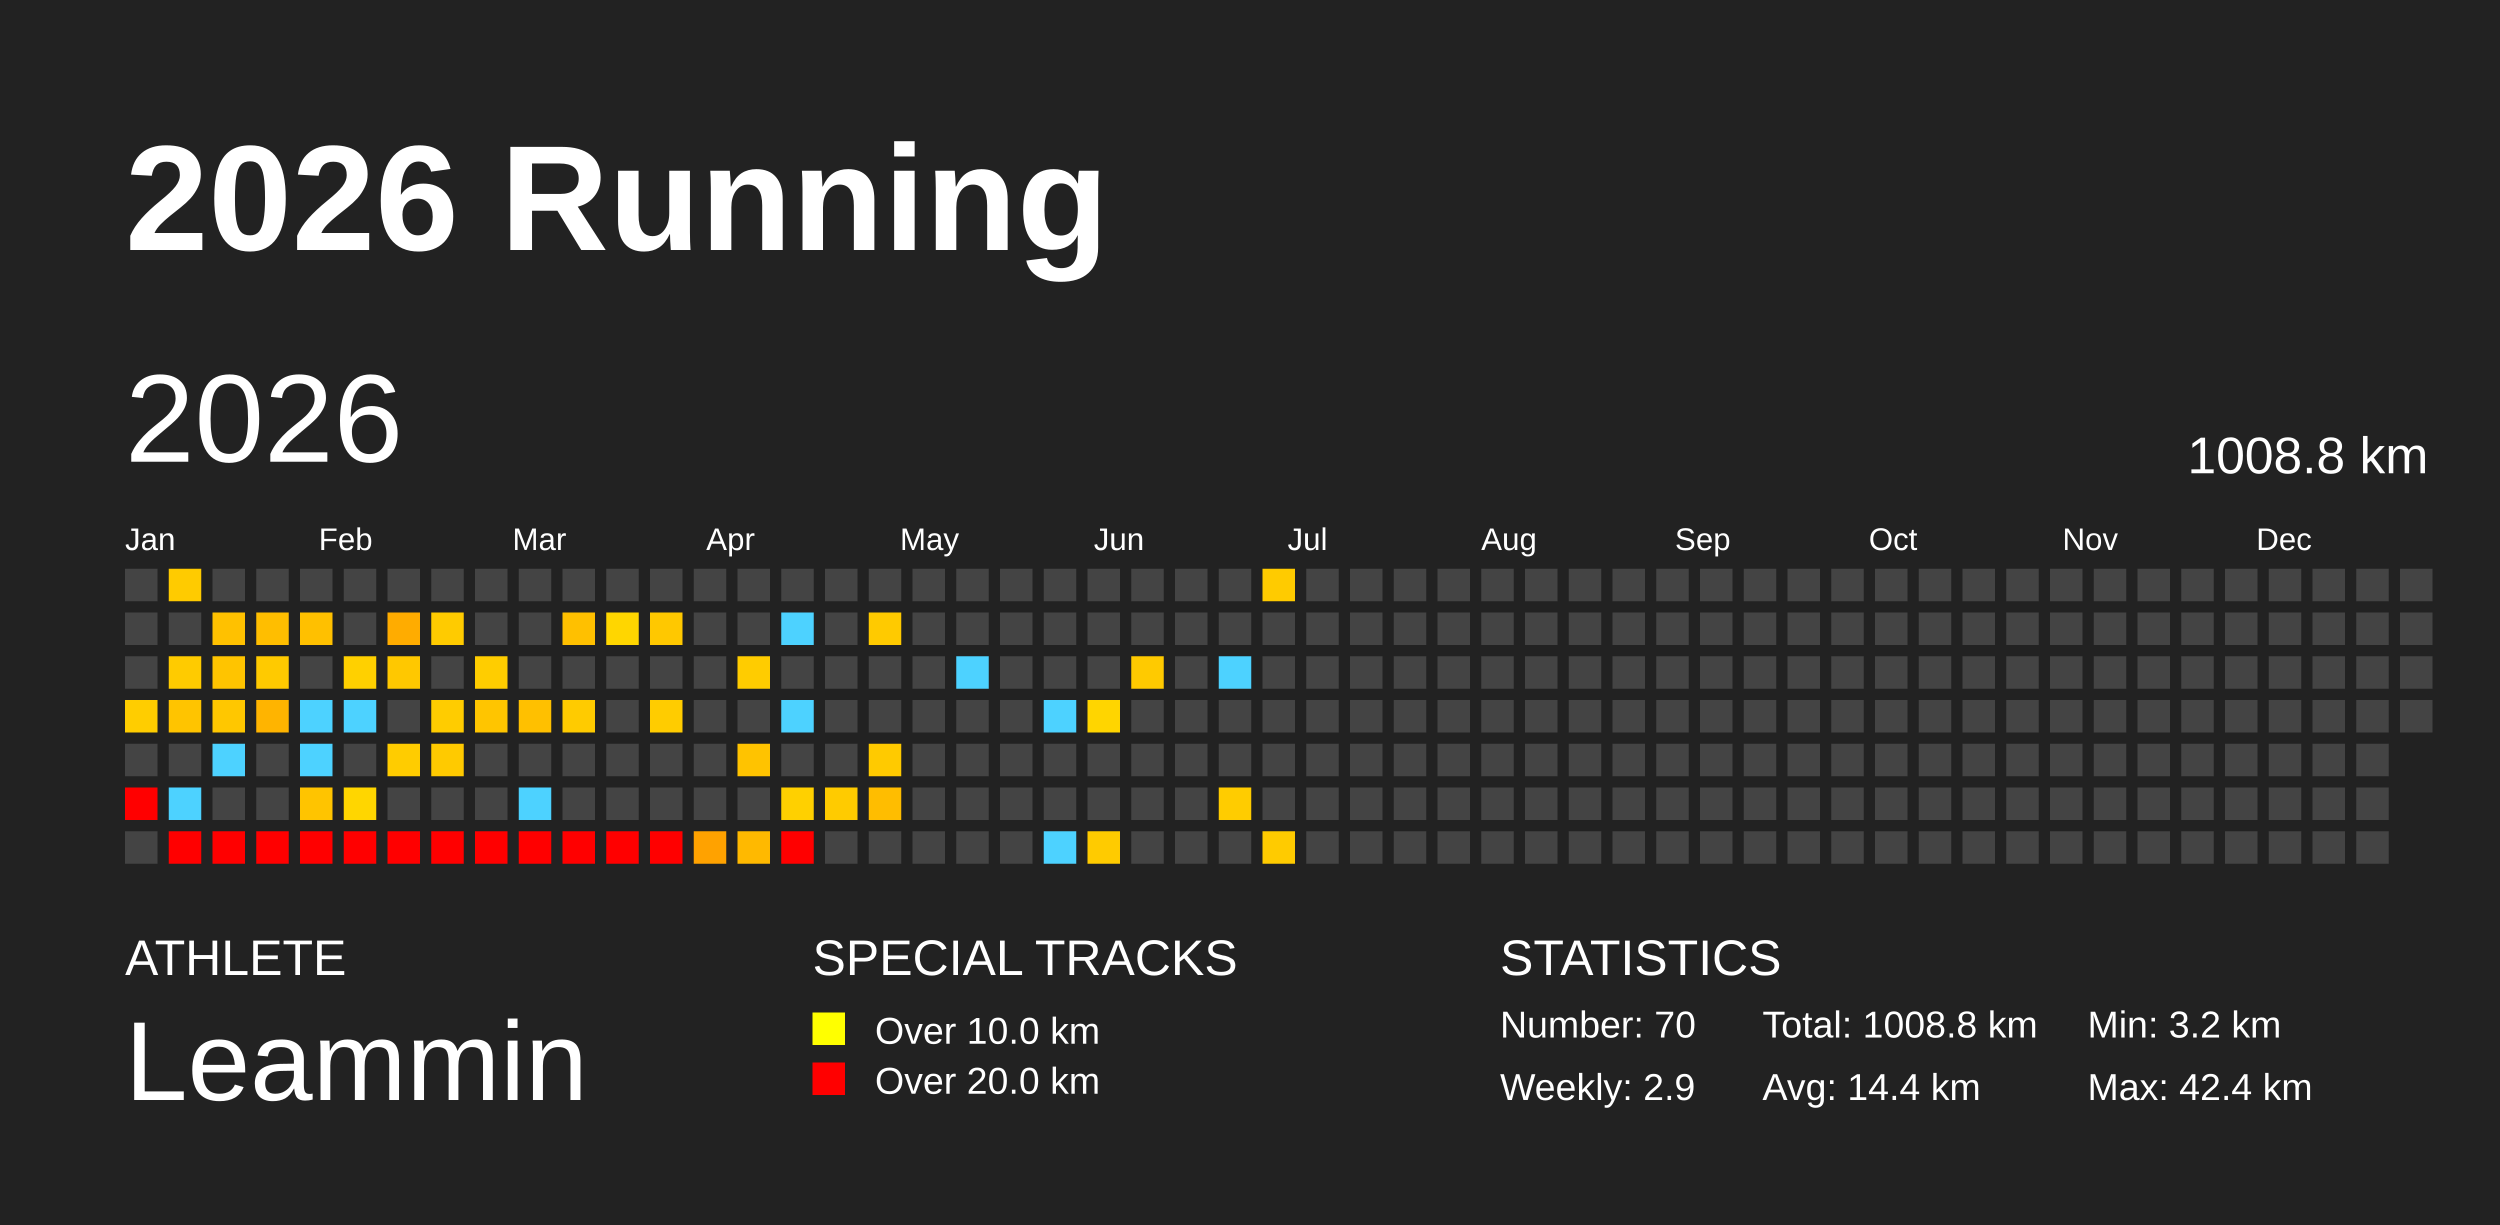
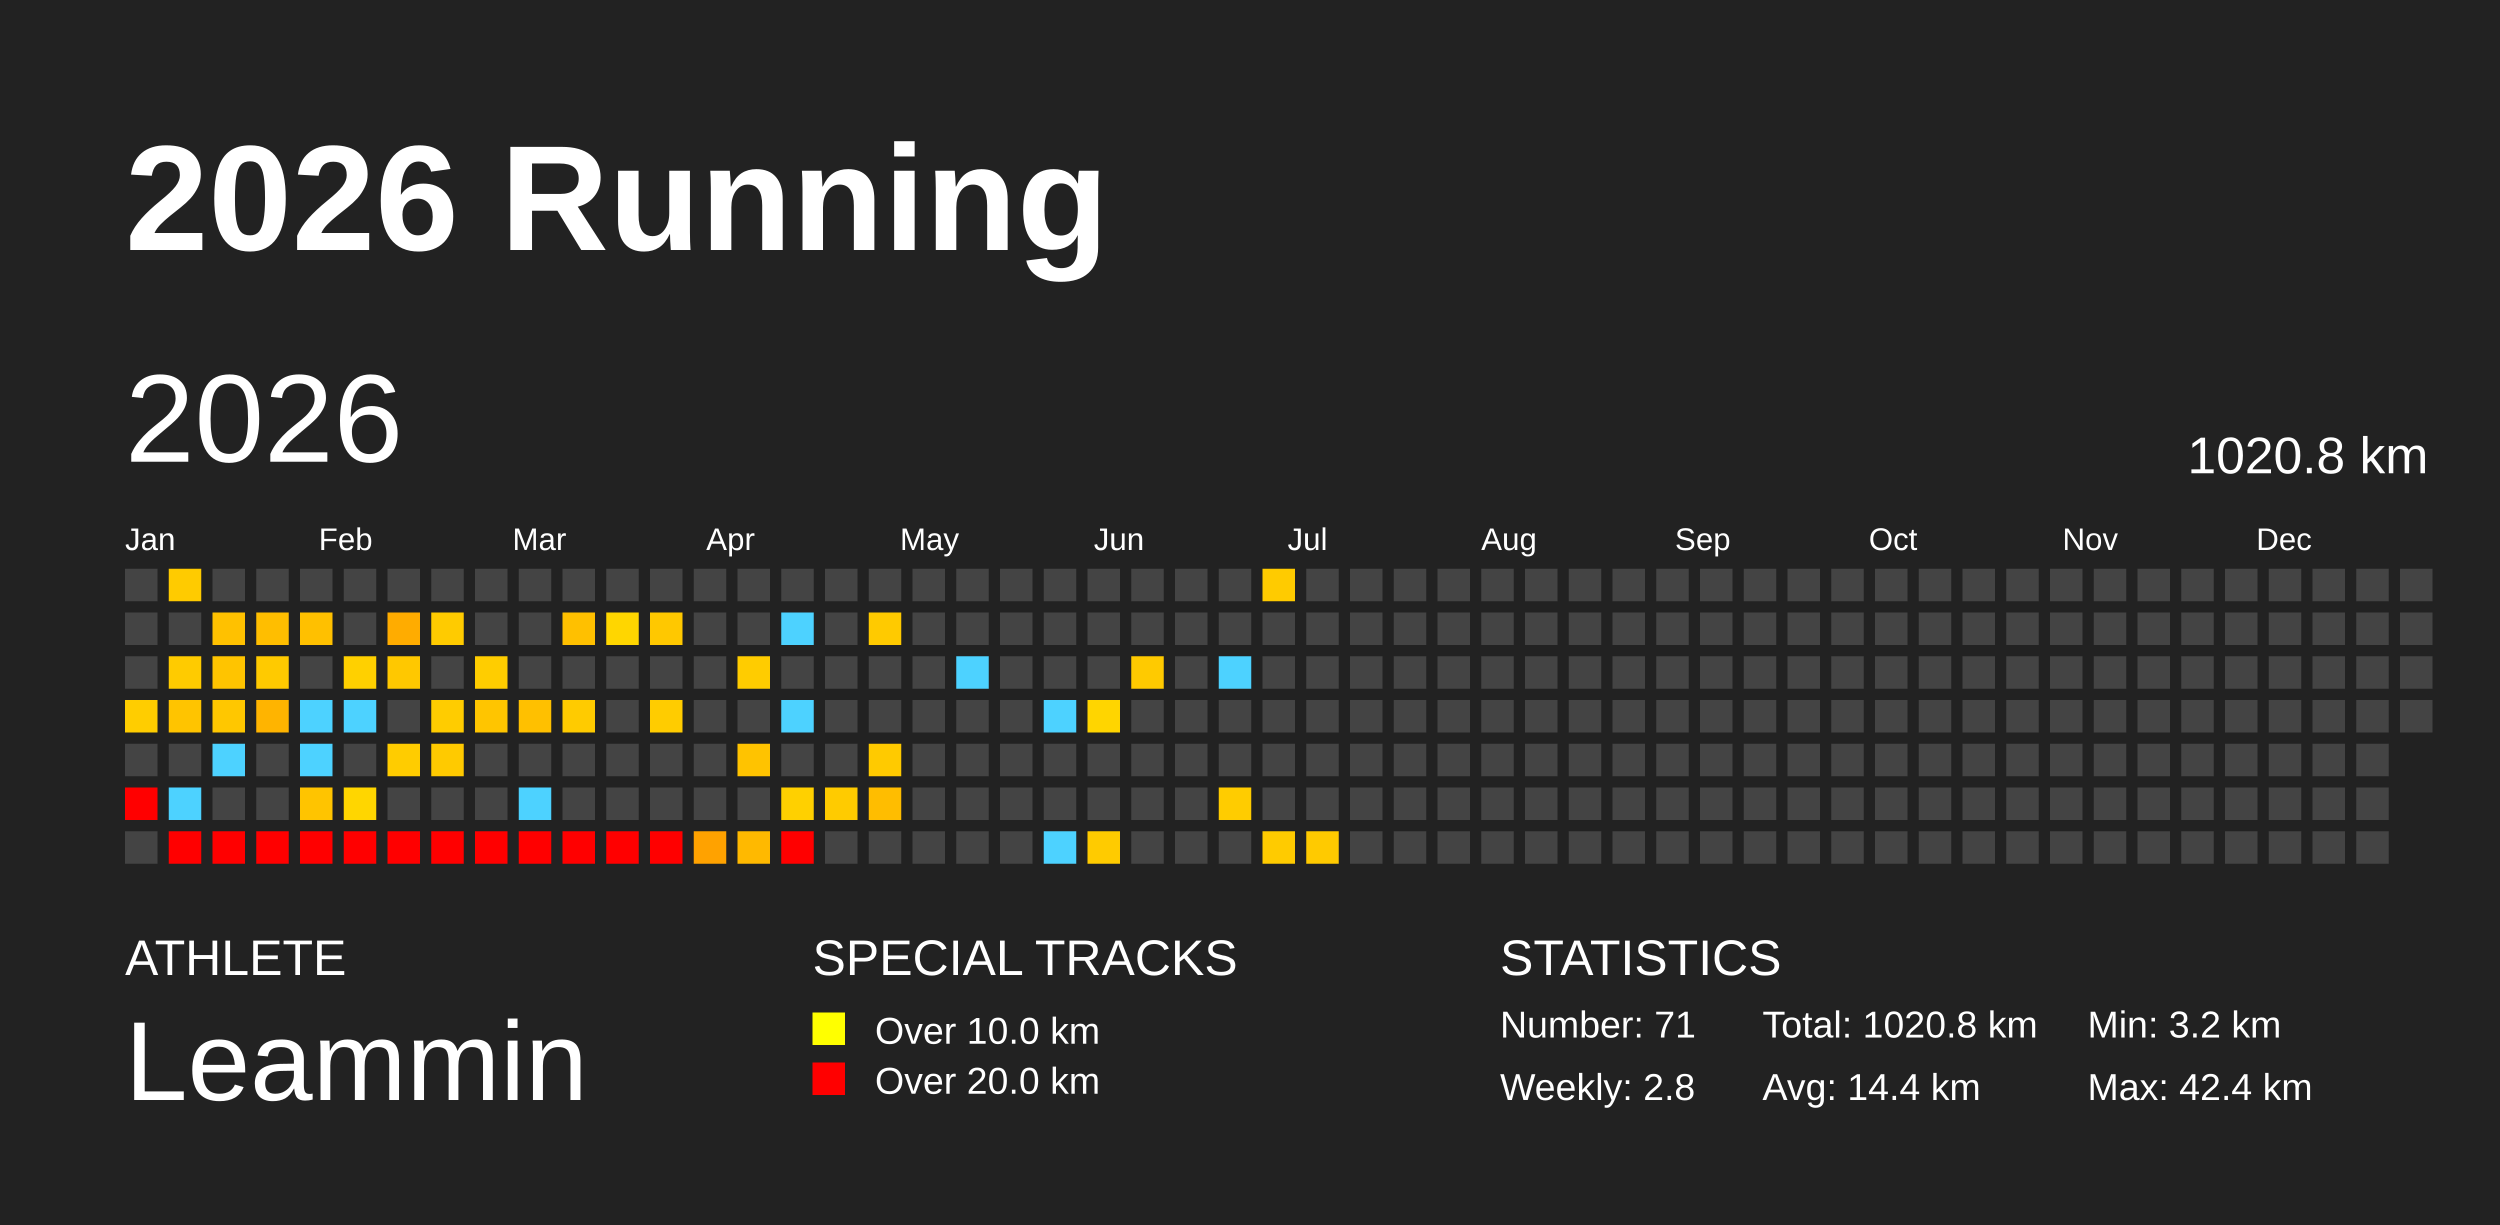
<svg xmlns="http://www.w3.org/2000/svg" baseProfile="full" height="98mm" version="1.1" viewBox="0,0,200,98" width="200mm">
  <defs />
  <rect fill="#222222" height="98" width="200" x="0" y="0" />
  <text fill="#FFFFFF" style="font-size:12px; font-family:Arial; font-weight:bold;" x="10" y="20">2026 Running</text>
  <text fill="#FFFFFF" style="font-size:4px; font-family:Arial" x="10" y="78">ATHLETE</text>
  <text fill="#FFFFFF" style="font-size:9px; font-family:Arial" x="10" y="88">Leammin</text>
  <text fill="#FFFFFF" style="font-size:4px; font-family:Arial" x="65" y="78">SPECIAL TRACKS</text>
  <rect fill="yellow" height="2.6" width="2.6" x="65" y="81" />
  <text fill="#FFFFFF" style="font-size:3px; font-family:Arial" x="70" y="83.5">Over 10.0 km</text>
  <rect fill="red" height="2.6" width="2.6" x="65" y="85" />
  <text fill="#FFFFFF" style="font-size:3px; font-family:Arial" x="70" y="87.5">Over 20.0 km</text>
  <text fill="#FFFFFF" style="font-size:4px; font-family:Arial" x="120" y="78">STATISTICS</text>
-   <text fill="#FFFFFF" style="font-size:3px; font-family:Arial" x="120" y="83">Number: 70</text>
-   <text fill="#FFFFFF" style="font-size:3px; font-family:Arial" x="120" y="88">Weekly: 2.9</text>
-   <text fill="#FFFFFF" style="font-size:3px; font-family:Arial" x="141" y="83">Total: 1008.8 km</text>
+   <text fill="#FFFFFF" style="font-size:3px; font-family:Arial" x="120" y="83">Number: 71</text>
+   <text fill="#FFFFFF" style="font-size:3px; font-family:Arial" x="120" y="88">Weekly: 2.8</text>
+   <text fill="#FFFFFF" style="font-size:3px; font-family:Arial" x="141" y="83">Total: 1020.8 km</text>
  <text fill="#FFFFFF" style="font-size:3px; font-family:Arial" x="141" y="88">Avg: 14.4 km</text>
  <text fill="#FFFFFF" style="font-size:3px; font-family:Arial" x="167" y="83">Min: 3.2 km</text>
  <text fill="#FFFFFF" style="font-size:3px; font-family:Arial" x="167" y="88">Max: 42.4 km</text>
  <text dominant-baseline="hanging" fill="#FFFFFF" style="font-size:10.0px; font-family:Arial;" x="10" y="30">2026</text>
-   <text dominant-baseline="hanging" fill="#FFFFFF" style="font-size:4.125px; font-family:Arial;" x="175" y="35">1008.8 km</text>
+   <text dominant-baseline="hanging" fill="#FFFFFF" style="font-size:4.125px; font-family:Arial;" x="175" y="35">1020.8 km</text>
  <text fill="#FFFFFF" style="font-size:2.5px; font-family:Arial" x="10.0" y="44">Jan</text>
  <text fill="#FFFFFF" style="font-size:2.5px; font-family:Arial" x="25.5" y="44">Feb</text>
  <text fill="#FFFFFF" style="font-size:2.5px; font-family:Arial" x="41.0" y="44">Mar</text>
  <text fill="#FFFFFF" style="font-size:2.5px; font-family:Arial" x="56.5" y="44">Apr</text>
  <text fill="#FFFFFF" style="font-size:2.5px; font-family:Arial" x="72.0" y="44">May</text>
  <text fill="#FFFFFF" style="font-size:2.5px; font-family:Arial" x="87.5" y="44">Jun</text>
  <text fill="#FFFFFF" style="font-size:2.5px; font-family:Arial" x="103.0" y="44">Jul</text>
  <text fill="#FFFFFF" style="font-size:2.5px; font-family:Arial" x="118.5" y="44">Aug</text>
  <text fill="#FFFFFF" style="font-size:2.5px; font-family:Arial" x="134.0" y="44">Sep</text>
  <text fill="#FFFFFF" style="font-size:2.5px; font-family:Arial" x="149.5" y="44">Oct</text>
  <text fill="#FFFFFF" style="font-size:2.5px; font-family:Arial" x="165.0" y="44">Nov</text>
  <text fill="#FFFFFF" style="font-size:2.5px; font-family:Arial" x="180.5" y="44">Dec</text>
  <rect fill="#444444" height="2.6" width="2.6" x="10.0" y="45.5" />
  <rect fill="#444444" height="2.6" width="2.6" x="10.0" y="49.0" />
  <rect fill="#444444" height="2.6" width="2.6" x="10.0" y="52.5" />
  <rect fill="#ffcd00" height="2.6" width="2.6" x="10.0" y="56.0" />
  <rect fill="#444444" height="2.6" width="2.6" x="10.0" y="59.5" />
  <rect fill="red" height="2.6" width="2.6" x="10.0" y="63.0" />
  <rect fill="#444444" height="2.6" width="2.6" x="10.0" y="66.5" />
  <rect fill="#ffcb00" height="2.6" width="2.6" x="13.5" y="45.5" />
  <rect fill="#444444" height="2.6" width="2.6" x="13.5" y="49.0" />
  <rect fill="#ffcb00" height="2.6" width="2.6" x="13.5" y="52.5" />
  <rect fill="#ffc400" height="2.6" width="2.6" x="13.5" y="56.0" />
  <rect fill="#444444" height="2.6" width="2.6" x="13.5" y="59.5" />
  <rect fill="#4dd2ff" height="2.6" width="2.6" x="13.5" y="63.0" />
  <rect fill="red" height="2.6" width="2.6" x="13.5" y="66.5" />
  <rect fill="#444444" height="2.6" width="2.6" x="17.0" y="45.5" />
  <rect fill="#ffc100" height="2.6" width="2.6" x="17.0" y="49.0" />
  <rect fill="#ffc400" height="2.6" width="2.6" x="17.0" y="52.5" />
  <rect fill="#ffc700" height="2.6" width="2.6" x="17.0" y="56.0" />
  <rect fill="#4dd2ff" height="2.6" width="2.6" x="17.0" y="59.5" />
  <rect fill="#444444" height="2.6" width="2.6" x="17.0" y="63.0" />
  <rect fill="red" height="2.6" width="2.6" x="17.0" y="66.5" />
  <rect fill="#444444" height="2.6" width="2.6" x="20.5" y="45.5" />
  <rect fill="#ffbe00" height="2.6" width="2.6" x="20.5" y="49.0" />
  <rect fill="#ffca00" height="2.6" width="2.6" x="20.5" y="52.5" />
  <rect fill="#ffb400" height="2.6" width="2.6" x="20.5" y="56.0" />
  <rect fill="#444444" height="2.6" width="2.6" x="20.5" y="59.5" />
  <rect fill="#444444" height="2.6" width="2.6" x="20.5" y="63.0" />
  <rect fill="red" height="2.6" width="2.6" x="20.5" y="66.5" />
  <rect fill="#444444" height="2.6" width="2.6" x="24.0" y="45.5" />
  <rect fill="#ffc000" height="2.6" width="2.6" x="24.0" y="49.0" />
  <rect fill="#444444" height="2.6" width="2.6" x="24.0" y="52.5" />
  <rect fill="#4dd2ff" height="2.6" width="2.6" x="24.0" y="56.0" />
  <rect fill="#4dd2ff" height="2.6" width="2.6" x="24.0" y="59.5" />
  <rect fill="#ffc400" height="2.6" width="2.6" x="24.0" y="63.0" />
  <rect fill="red" height="2.6" width="2.6" x="24.0" y="66.5" />
  <rect fill="#444444" height="2.6" width="2.6" x="27.5" y="45.5" />
  <rect fill="#444444" height="2.6" width="2.6" x="27.5" y="49.0" />
  <rect fill="#ffd000" height="2.6" width="2.6" x="27.5" y="52.5" />
  <rect fill="#4dd2ff" height="2.6" width="2.6" x="27.5" y="56.0" />
  <rect fill="#444444" height="2.6" width="2.6" x="27.5" y="59.5" />
  <rect fill="#ffd600" height="2.6" width="2.6" x="27.5" y="63.0" />
  <rect fill="red" height="2.6" width="2.6" x="27.5" y="66.5" />
  <rect fill="#444444" height="2.6" width="2.6" x="31.0" y="45.5" />
  <rect fill="#ffac00" height="2.6" width="2.6" x="31.0" y="49.0" />
  <rect fill="#ffc800" height="2.6" width="2.6" x="31.0" y="52.5" />
  <rect fill="#444444" height="2.6" width="2.6" x="31.0" y="56.0" />
  <rect fill="#ffcc00" height="2.6" width="2.6" x="31.0" y="59.5" />
  <rect fill="#444444" height="2.6" width="2.6" x="31.0" y="63.0" />
  <rect fill="red" height="2.6" width="2.6" x="31.0" y="66.5" />
  <rect fill="#444444" height="2.6" width="2.6" x="34.5" y="45.5" />
  <rect fill="#ffcb00" height="2.6" width="2.6" x="34.5" y="49.0" />
  <rect fill="#444444" height="2.6" width="2.6" x="34.5" y="52.5" />
  <rect fill="#ffcc00" height="2.6" width="2.6" x="34.5" y="56.0" />
  <rect fill="#ffca00" height="2.6" width="2.6" x="34.5" y="59.5" />
  <rect fill="#444444" height="2.6" width="2.6" x="34.5" y="63.0" />
  <rect fill="red" height="2.6" width="2.6" x="34.5" y="66.5" />
  <rect fill="#444444" height="2.6" width="2.6" x="38.0" y="45.5" />
  <rect fill="#444444" height="2.6" width="2.6" x="38.0" y="49.0" />
  <rect fill="#ffcd00" height="2.6" width="2.6" x="38.0" y="52.5" />
  <rect fill="#ffc500" height="2.6" width="2.6" x="38.0" y="56.0" />
  <rect fill="#444444" height="2.6" width="2.6" x="38.0" y="59.5" />
  <rect fill="#444444" height="2.6" width="2.6" x="38.0" y="63.0" />
  <rect fill="red" height="2.6" width="2.6" x="38.0" y="66.5" />
  <rect fill="#444444" height="2.6" width="2.6" x="41.5" y="45.5" />
  <rect fill="#444444" height="2.6" width="2.6" x="41.5" y="49.0" />
  <rect fill="#444444" height="2.6" width="2.6" x="41.5" y="52.5" />
  <rect fill="#ffc000" height="2.6" width="2.6" x="41.5" y="56.0" />
  <rect fill="#444444" height="2.6" width="2.6" x="41.5" y="59.5" />
  <rect fill="#4dd2ff" height="2.6" width="2.6" x="41.5" y="63.0" />
  <rect fill="red" height="2.6" width="2.6" x="41.5" y="66.5" />
  <rect fill="#444444" height="2.6" width="2.6" x="45.0" y="45.5" />
  <rect fill="#ffc000" height="2.6" width="2.6" x="45.0" y="49.0" />
  <rect fill="#444444" height="2.6" width="2.6" x="45.0" y="52.5" />
  <rect fill="#ffcb00" height="2.6" width="2.6" x="45.0" y="56.0" />
  <rect fill="#444444" height="2.6" width="2.6" x="45.0" y="59.5" />
  <rect fill="#444444" height="2.6" width="2.6" x="45.0" y="63.0" />
  <rect fill="red" height="2.6" width="2.6" x="45.0" y="66.5" />
  <rect fill="#444444" height="2.6" width="2.6" x="48.5" y="45.5" />
  <rect fill="#ffd600" height="2.6" width="2.6" x="48.5" y="49.0" />
  <rect fill="#444444" height="2.6" width="2.6" x="48.5" y="52.5" />
  <rect fill="#444444" height="2.6" width="2.6" x="48.5" y="56.0" />
  <rect fill="#444444" height="2.6" width="2.6" x="48.5" y="59.5" />
  <rect fill="#444444" height="2.6" width="2.6" x="48.5" y="63.0" />
  <rect fill="red" height="2.6" width="2.6" x="48.5" y="66.5" />
  <rect fill="#444444" height="2.6" width="2.6" x="52.0" y="45.5" />
  <rect fill="#ffc800" height="2.6" width="2.6" x="52.0" y="49.0" />
  <rect fill="#444444" height="2.6" width="2.6" x="52.0" y="52.5" />
  <rect fill="#ffcc00" height="2.6" width="2.6" x="52.0" y="56.0" />
  <rect fill="#444444" height="2.6" width="2.6" x="52.0" y="59.5" />
  <rect fill="#444444" height="2.6" width="2.6" x="52.0" y="63.0" />
  <rect fill="red" height="2.6" width="2.6" x="52.0" y="66.5" />
  <rect fill="#444444" height="2.6" width="2.6" x="55.5" y="45.5" />
  <rect fill="#444444" height="2.6" width="2.6" x="55.5" y="49.0" />
  <rect fill="#444444" height="2.6" width="2.6" x="55.5" y="52.5" />
  <rect fill="#444444" height="2.6" width="2.6" x="55.5" y="56.0" />
  <rect fill="#444444" height="2.6" width="2.6" x="55.5" y="59.5" />
  <rect fill="#444444" height="2.6" width="2.6" x="55.5" y="63.0" />
  <rect fill="#ffa200" height="2.6" width="2.6" x="55.5" y="66.5" />
  <rect fill="#444444" height="2.6" width="2.6" x="59.0" y="45.5" />
  <rect fill="#444444" height="2.6" width="2.6" x="59.0" y="49.0" />
  <rect fill="#ffcc00" height="2.6" width="2.6" x="59.0" y="52.5" />
  <rect fill="#444444" height="2.6" width="2.6" x="59.0" y="56.0" />
  <rect fill="#ffc300" height="2.6" width="2.6" x="59.0" y="59.5" />
  <rect fill="#444444" height="2.6" width="2.6" x="59.0" y="63.0" />
  <rect fill="#ffb900" height="2.6" width="2.6" x="59.0" y="66.5" />
  <rect fill="#444444" height="2.6" width="2.6" x="62.5" y="45.5" />
  <rect fill="#4dd2ff" height="2.6" width="2.6" x="62.5" y="49.0" />
  <rect fill="#444444" height="2.6" width="2.6" x="62.5" y="52.5" />
  <rect fill="#4dd2ff" height="2.6" width="2.6" x="62.5" y="56.0" />
  <rect fill="#444444" height="2.6" width="2.6" x="62.5" y="59.5" />
  <rect fill="#ffd000" height="2.6" width="2.6" x="62.5" y="63.0" />
  <rect fill="red" height="2.6" width="2.6" x="62.5" y="66.5" />
  <rect fill="#444444" height="2.6" width="2.6" x="66.0" y="45.5" />
  <rect fill="#444444" height="2.6" width="2.6" x="66.0" y="49.0" />
  <rect fill="#444444" height="2.6" width="2.6" x="66.0" y="52.5" />
  <rect fill="#444444" height="2.6" width="2.6" x="66.0" y="56.0" />
  <rect fill="#444444" height="2.6" width="2.6" x="66.0" y="59.5" />
  <rect fill="#ffcb00" height="2.6" width="2.6" x="66.0" y="63.0" />
  <rect fill="#444444" height="2.6" width="2.6" x="66.0" y="66.5" />
  <rect fill="#444444" height="2.6" width="2.6" x="69.5" y="45.5" />
  <rect fill="#ffca00" height="2.6" width="2.6" x="69.5" y="49.0" />
  <rect fill="#444444" height="2.6" width="2.6" x="69.5" y="52.5" />
  <rect fill="#444444" height="2.6" width="2.6" x="69.5" y="56.0" />
  <rect fill="#ffca00" height="2.6" width="2.6" x="69.5" y="59.5" />
  <rect fill="#ffbd00" height="2.6" width="2.6" x="69.5" y="63.0" />
  <rect fill="#444444" height="2.6" width="2.6" x="69.5" y="66.5" />
  <rect fill="#444444" height="2.6" width="2.6" x="73.0" y="45.5" />
  <rect fill="#444444" height="2.6" width="2.6" x="73.0" y="49.0" />
  <rect fill="#444444" height="2.6" width="2.6" x="73.0" y="52.5" />
  <rect fill="#444444" height="2.6" width="2.6" x="73.0" y="56.0" />
  <rect fill="#444444" height="2.6" width="2.6" x="73.0" y="59.5" />
  <rect fill="#444444" height="2.6" width="2.6" x="73.0" y="63.0" />
  <rect fill="#444444" height="2.6" width="2.6" x="73.0" y="66.5" />
  <rect fill="#444444" height="2.6" width="2.6" x="76.5" y="45.5" />
  <rect fill="#444444" height="2.6" width="2.6" x="76.5" y="49.0" />
  <rect fill="#4dd2ff" height="2.6" width="2.6" x="76.5" y="52.5" />
  <rect fill="#444444" height="2.6" width="2.6" x="76.5" y="56.0" />
  <rect fill="#444444" height="2.6" width="2.6" x="76.5" y="59.5" />
  <rect fill="#444444" height="2.6" width="2.6" x="76.5" y="63.0" />
  <rect fill="#444444" height="2.6" width="2.6" x="76.5" y="66.5" />
  <rect fill="#444444" height="2.6" width="2.6" x="80.0" y="45.5" />
  <rect fill="#444444" height="2.6" width="2.6" x="80.0" y="49.0" />
  <rect fill="#444444" height="2.6" width="2.6" x="80.0" y="52.5" />
  <rect fill="#444444" height="2.6" width="2.6" x="80.0" y="56.0" />
  <rect fill="#444444" height="2.6" width="2.6" x="80.0" y="59.5" />
  <rect fill="#444444" height="2.6" width="2.6" x="80.0" y="63.0" />
  <rect fill="#444444" height="2.6" width="2.6" x="80.0" y="66.5" />
  <rect fill="#444444" height="2.6" width="2.6" x="83.5" y="45.5" />
  <rect fill="#444444" height="2.6" width="2.6" x="83.5" y="49.0" />
  <rect fill="#444444" height="2.6" width="2.6" x="83.5" y="52.5" />
  <rect fill="#4dd2ff" height="2.6" width="2.6" x="83.5" y="56.0" />
  <rect fill="#444444" height="2.6" width="2.6" x="83.5" y="59.5" />
  <rect fill="#444444" height="2.6" width="2.6" x="83.5" y="63.0" />
  <rect fill="#4dd2ff" height="2.6" width="2.6" x="83.5" y="66.5" />
  <rect fill="#444444" height="2.6" width="2.6" x="87.0" y="45.5" />
  <rect fill="#444444" height="2.6" width="2.6" x="87.0" y="49.0" />
  <rect fill="#444444" height="2.6" width="2.6" x="87.0" y="52.5" />
  <rect fill="#ffd500" height="2.6" width="2.6" x="87.0" y="56.0" />
  <rect fill="#444444" height="2.6" width="2.6" x="87.0" y="59.5" />
  <rect fill="#444444" height="2.6" width="2.6" x="87.0" y="63.0" />
  <rect fill="#ffcb00" height="2.6" width="2.6" x="87.0" y="66.5" />
  <rect fill="#444444" height="2.6" width="2.6" x="90.5" y="45.5" />
  <rect fill="#444444" height="2.6" width="2.6" x="90.5" y="49.0" />
  <rect fill="#ffca00" height="2.6" width="2.6" x="90.5" y="52.5" />
  <rect fill="#444444" height="2.6" width="2.6" x="90.5" y="56.0" />
  <rect fill="#444444" height="2.6" width="2.6" x="90.5" y="59.5" />
  <rect fill="#444444" height="2.6" width="2.6" x="90.5" y="63.0" />
  <rect fill="#444444" height="2.6" width="2.6" x="90.5" y="66.5" />
  <rect fill="#444444" height="2.6" width="2.6" x="94.0" y="45.5" />
  <rect fill="#444444" height="2.6" width="2.6" x="94.0" y="49.0" />
  <rect fill="#444444" height="2.6" width="2.6" x="94.0" y="52.5" />
  <rect fill="#444444" height="2.6" width="2.6" x="94.0" y="56.0" />
  <rect fill="#444444" height="2.6" width="2.6" x="94.0" y="59.5" />
  <rect fill="#444444" height="2.6" width="2.6" x="94.0" y="63.0" />
  <rect fill="#444444" height="2.6" width="2.6" x="94.0" y="66.5" />
  <rect fill="#444444" height="2.6" width="2.6" x="97.5" y="45.5" />
  <rect fill="#444444" height="2.6" width="2.6" x="97.5" y="49.0" />
  <rect fill="#4dd2ff" height="2.6" width="2.6" x="97.5" y="52.5" />
  <rect fill="#444444" height="2.6" width="2.6" x="97.5" y="56.0" />
  <rect fill="#444444" height="2.6" width="2.6" x="97.5" y="59.5" />
  <rect fill="#ffcc00" height="2.6" width="2.6" x="97.5" y="63.0" />
  <rect fill="#444444" height="2.6" width="2.6" x="97.5" y="66.5" />
  <rect fill="#ffcb00" height="2.6" width="2.6" x="101.0" y="45.5" />
  <rect fill="#444444" height="2.6" width="2.6" x="101.0" y="49.0" />
  <rect fill="#444444" height="2.6" width="2.6" x="101.0" y="52.5" />
  <rect fill="#444444" height="2.6" width="2.6" x="101.0" y="56.0" />
  <rect fill="#444444" height="2.6" width="2.6" x="101.0" y="59.5" />
  <rect fill="#444444" height="2.6" width="2.6" x="101.0" y="63.0" />
  <rect fill="#ffcb00" height="2.6" width="2.6" x="101.0" y="66.5" />
  <rect fill="#444444" height="2.6" width="2.6" x="104.5" y="45.5" />
  <rect fill="#444444" height="2.6" width="2.6" x="104.5" y="49.0" />
  <rect fill="#444444" height="2.6" width="2.6" x="104.5" y="52.5" />
  <rect fill="#444444" height="2.6" width="2.6" x="104.5" y="56.0" />
  <rect fill="#444444" height="2.6" width="2.6" x="104.5" y="59.5" />
  <rect fill="#444444" height="2.6" width="2.6" x="104.5" y="63.0" />
-   <rect fill="#444444" height="2.6" width="2.6" x="104.5" y="66.5" />
+   <rect fill="#ffca00" height="2.6" width="2.6" x="104.5" y="66.5" />
  <rect fill="#444444" height="2.6" width="2.6" x="108.0" y="45.5" />
  <rect fill="#444444" height="2.6" width="2.6" x="108.0" y="49.0" />
  <rect fill="#444444" height="2.6" width="2.6" x="108.0" y="52.5" />
  <rect fill="#444444" height="2.6" width="2.6" x="108.0" y="56.0" />
  <rect fill="#444444" height="2.6" width="2.6" x="108.0" y="59.5" />
  <rect fill="#444444" height="2.6" width="2.6" x="108.0" y="63.0" />
  <rect fill="#444444" height="2.6" width="2.6" x="108.0" y="66.5" />
  <rect fill="#444444" height="2.6" width="2.6" x="111.5" y="45.5" />
  <rect fill="#444444" height="2.6" width="2.6" x="111.5" y="49.0" />
  <rect fill="#444444" height="2.6" width="2.6" x="111.5" y="52.5" />
  <rect fill="#444444" height="2.6" width="2.6" x="111.5" y="56.0" />
  <rect fill="#444444" height="2.6" width="2.6" x="111.5" y="59.5" />
  <rect fill="#444444" height="2.6" width="2.6" x="111.5" y="63.0" />
  <rect fill="#444444" height="2.6" width="2.6" x="111.5" y="66.5" />
  <rect fill="#444444" height="2.6" width="2.6" x="115.0" y="45.5" />
  <rect fill="#444444" height="2.6" width="2.6" x="115.0" y="49.0" />
  <rect fill="#444444" height="2.6" width="2.6" x="115.0" y="52.5" />
  <rect fill="#444444" height="2.6" width="2.6" x="115.0" y="56.0" />
  <rect fill="#444444" height="2.6" width="2.6" x="115.0" y="59.5" />
  <rect fill="#444444" height="2.6" width="2.6" x="115.0" y="63.0" />
  <rect fill="#444444" height="2.6" width="2.6" x="115.0" y="66.5" />
  <rect fill="#444444" height="2.6" width="2.6" x="118.5" y="45.5" />
  <rect fill="#444444" height="2.6" width="2.6" x="118.5" y="49.0" />
  <rect fill="#444444" height="2.6" width="2.6" x="118.5" y="52.5" />
  <rect fill="#444444" height="2.6" width="2.6" x="118.5" y="56.0" />
  <rect fill="#444444" height="2.6" width="2.6" x="118.5" y="59.5" />
  <rect fill="#444444" height="2.6" width="2.6" x="118.5" y="63.0" />
  <rect fill="#444444" height="2.6" width="2.6" x="118.5" y="66.5" />
  <rect fill="#444444" height="2.6" width="2.6" x="122.0" y="45.5" />
  <rect fill="#444444" height="2.6" width="2.6" x="122.0" y="49.0" />
  <rect fill="#444444" height="2.6" width="2.6" x="122.0" y="52.5" />
  <rect fill="#444444" height="2.6" width="2.6" x="122.0" y="56.0" />
  <rect fill="#444444" height="2.6" width="2.6" x="122.0" y="59.5" />
  <rect fill="#444444" height="2.6" width="2.6" x="122.0" y="63.0" />
  <rect fill="#444444" height="2.6" width="2.6" x="122.0" y="66.5" />
  <rect fill="#444444" height="2.6" width="2.6" x="125.5" y="45.5" />
  <rect fill="#444444" height="2.6" width="2.6" x="125.5" y="49.0" />
  <rect fill="#444444" height="2.6" width="2.6" x="125.5" y="52.5" />
  <rect fill="#444444" height="2.6" width="2.6" x="125.5" y="56.0" />
  <rect fill="#444444" height="2.6" width="2.6" x="125.5" y="59.5" />
  <rect fill="#444444" height="2.6" width="2.6" x="125.5" y="63.0" />
  <rect fill="#444444" height="2.6" width="2.6" x="125.5" y="66.5" />
  <rect fill="#444444" height="2.6" width="2.6" x="129.0" y="45.5" />
  <rect fill="#444444" height="2.6" width="2.6" x="129.0" y="49.0" />
  <rect fill="#444444" height="2.6" width="2.6" x="129.0" y="52.5" />
  <rect fill="#444444" height="2.6" width="2.6" x="129.0" y="56.0" />
  <rect fill="#444444" height="2.6" width="2.6" x="129.0" y="59.5" />
  <rect fill="#444444" height="2.6" width="2.6" x="129.0" y="63.0" />
  <rect fill="#444444" height="2.6" width="2.6" x="129.0" y="66.5" />
  <rect fill="#444444" height="2.6" width="2.6" x="132.5" y="45.5" />
  <rect fill="#444444" height="2.6" width="2.6" x="132.5" y="49.0" />
  <rect fill="#444444" height="2.6" width="2.6" x="132.5" y="52.5" />
  <rect fill="#444444" height="2.6" width="2.6" x="132.5" y="56.0" />
  <rect fill="#444444" height="2.6" width="2.6" x="132.5" y="59.5" />
  <rect fill="#444444" height="2.6" width="2.6" x="132.5" y="63.0" />
  <rect fill="#444444" height="2.6" width="2.6" x="132.5" y="66.5" />
  <rect fill="#444444" height="2.6" width="2.6" x="136.0" y="45.5" />
  <rect fill="#444444" height="2.6" width="2.6" x="136.0" y="49.0" />
  <rect fill="#444444" height="2.6" width="2.6" x="136.0" y="52.5" />
  <rect fill="#444444" height="2.6" width="2.6" x="136.0" y="56.0" />
  <rect fill="#444444" height="2.6" width="2.6" x="136.0" y="59.5" />
  <rect fill="#444444" height="2.6" width="2.6" x="136.0" y="63.0" />
  <rect fill="#444444" height="2.6" width="2.6" x="136.0" y="66.5" />
  <rect fill="#444444" height="2.6" width="2.6" x="139.5" y="45.5" />
  <rect fill="#444444" height="2.6" width="2.6" x="139.5" y="49.0" />
  <rect fill="#444444" height="2.6" width="2.6" x="139.5" y="52.5" />
  <rect fill="#444444" height="2.6" width="2.6" x="139.5" y="56.0" />
  <rect fill="#444444" height="2.6" width="2.6" x="139.5" y="59.5" />
  <rect fill="#444444" height="2.6" width="2.6" x="139.5" y="63.0" />
  <rect fill="#444444" height="2.6" width="2.6" x="139.5" y="66.5" />
  <rect fill="#444444" height="2.6" width="2.6" x="143.0" y="45.5" />
  <rect fill="#444444" height="2.6" width="2.6" x="143.0" y="49.0" />
  <rect fill="#444444" height="2.6" width="2.6" x="143.0" y="52.5" />
  <rect fill="#444444" height="2.6" width="2.6" x="143.0" y="56.0" />
  <rect fill="#444444" height="2.6" width="2.6" x="143.0" y="59.5" />
  <rect fill="#444444" height="2.6" width="2.6" x="143.0" y="63.0" />
  <rect fill="#444444" height="2.6" width="2.6" x="143.0" y="66.5" />
  <rect fill="#444444" height="2.6" width="2.6" x="146.5" y="45.5" />
  <rect fill="#444444" height="2.6" width="2.6" x="146.5" y="49.0" />
  <rect fill="#444444" height="2.6" width="2.6" x="146.5" y="52.5" />
  <rect fill="#444444" height="2.6" width="2.6" x="146.5" y="56.0" />
  <rect fill="#444444" height="2.6" width="2.6" x="146.5" y="59.5" />
  <rect fill="#444444" height="2.6" width="2.6" x="146.5" y="63.0" />
  <rect fill="#444444" height="2.6" width="2.6" x="146.5" y="66.5" />
  <rect fill="#444444" height="2.6" width="2.6" x="150.0" y="45.5" />
  <rect fill="#444444" height="2.6" width="2.6" x="150.0" y="49.0" />
  <rect fill="#444444" height="2.6" width="2.6" x="150.0" y="52.5" />
  <rect fill="#444444" height="2.6" width="2.6" x="150.0" y="56.0" />
  <rect fill="#444444" height="2.6" width="2.6" x="150.0" y="59.5" />
  <rect fill="#444444" height="2.6" width="2.6" x="150.0" y="63.0" />
  <rect fill="#444444" height="2.6" width="2.6" x="150.0" y="66.5" />
  <rect fill="#444444" height="2.6" width="2.6" x="153.5" y="45.5" />
  <rect fill="#444444" height="2.6" width="2.6" x="153.5" y="49.0" />
  <rect fill="#444444" height="2.6" width="2.6" x="153.5" y="52.5" />
  <rect fill="#444444" height="2.6" width="2.6" x="153.5" y="56.0" />
  <rect fill="#444444" height="2.6" width="2.6" x="153.5" y="59.5" />
  <rect fill="#444444" height="2.6" width="2.6" x="153.5" y="63.0" />
  <rect fill="#444444" height="2.6" width="2.6" x="153.5" y="66.5" />
  <rect fill="#444444" height="2.6" width="2.6" x="157.0" y="45.5" />
  <rect fill="#444444" height="2.6" width="2.6" x="157.0" y="49.0" />
  <rect fill="#444444" height="2.6" width="2.6" x="157.0" y="52.5" />
  <rect fill="#444444" height="2.6" width="2.6" x="157.0" y="56.0" />
  <rect fill="#444444" height="2.6" width="2.6" x="157.0" y="59.5" />
  <rect fill="#444444" height="2.6" width="2.6" x="157.0" y="63.0" />
  <rect fill="#444444" height="2.6" width="2.6" x="157.0" y="66.5" />
  <rect fill="#444444" height="2.6" width="2.6" x="160.5" y="45.5" />
  <rect fill="#444444" height="2.6" width="2.6" x="160.5" y="49.0" />
  <rect fill="#444444" height="2.6" width="2.6" x="160.5" y="52.5" />
  <rect fill="#444444" height="2.6" width="2.6" x="160.5" y="56.0" />
  <rect fill="#444444" height="2.6" width="2.6" x="160.5" y="59.5" />
  <rect fill="#444444" height="2.6" width="2.6" x="160.5" y="63.0" />
  <rect fill="#444444" height="2.6" width="2.6" x="160.5" y="66.5" />
  <rect fill="#444444" height="2.6" width="2.6" x="164.0" y="45.5" />
  <rect fill="#444444" height="2.6" width="2.6" x="164.0" y="49.0" />
  <rect fill="#444444" height="2.6" width="2.6" x="164.0" y="52.5" />
  <rect fill="#444444" height="2.6" width="2.6" x="164.0" y="56.0" />
  <rect fill="#444444" height="2.6" width="2.6" x="164.0" y="59.5" />
  <rect fill="#444444" height="2.6" width="2.6" x="164.0" y="63.0" />
  <rect fill="#444444" height="2.6" width="2.6" x="164.0" y="66.5" />
  <rect fill="#444444" height="2.6" width="2.6" x="167.5" y="45.5" />
  <rect fill="#444444" height="2.6" width="2.6" x="167.5" y="49.0" />
  <rect fill="#444444" height="2.6" width="2.6" x="167.5" y="52.5" />
  <rect fill="#444444" height="2.6" width="2.6" x="167.5" y="56.0" />
  <rect fill="#444444" height="2.6" width="2.6" x="167.5" y="59.5" />
  <rect fill="#444444" height="2.6" width="2.6" x="167.5" y="63.0" />
  <rect fill="#444444" height="2.6" width="2.6" x="167.5" y="66.5" />
  <rect fill="#444444" height="2.6" width="2.6" x="171.0" y="45.5" />
  <rect fill="#444444" height="2.6" width="2.6" x="171.0" y="49.0" />
  <rect fill="#444444" height="2.6" width="2.6" x="171.0" y="52.5" />
  <rect fill="#444444" height="2.6" width="2.6" x="171.0" y="56.0" />
  <rect fill="#444444" height="2.6" width="2.6" x="171.0" y="59.5" />
  <rect fill="#444444" height="2.6" width="2.6" x="171.0" y="63.0" />
  <rect fill="#444444" height="2.6" width="2.6" x="171.0" y="66.5" />
  <rect fill="#444444" height="2.6" width="2.6" x="174.5" y="45.5" />
  <rect fill="#444444" height="2.6" width="2.6" x="174.5" y="49.0" />
  <rect fill="#444444" height="2.6" width="2.6" x="174.5" y="52.5" />
  <rect fill="#444444" height="2.6" width="2.6" x="174.5" y="56.0" />
  <rect fill="#444444" height="2.6" width="2.6" x="174.5" y="59.5" />
  <rect fill="#444444" height="2.6" width="2.6" x="174.5" y="63.0" />
  <rect fill="#444444" height="2.6" width="2.6" x="174.5" y="66.5" />
  <rect fill="#444444" height="2.6" width="2.6" x="178.0" y="45.5" />
  <rect fill="#444444" height="2.6" width="2.6" x="178.0" y="49.0" />
  <rect fill="#444444" height="2.6" width="2.6" x="178.0" y="52.5" />
  <rect fill="#444444" height="2.6" width="2.6" x="178.0" y="56.0" />
  <rect fill="#444444" height="2.6" width="2.6" x="178.0" y="59.5" />
  <rect fill="#444444" height="2.6" width="2.6" x="178.0" y="63.0" />
  <rect fill="#444444" height="2.6" width="2.6" x="178.0" y="66.5" />
  <rect fill="#444444" height="2.6" width="2.6" x="181.5" y="45.5" />
  <rect fill="#444444" height="2.6" width="2.6" x="181.5" y="49.0" />
  <rect fill="#444444" height="2.6" width="2.6" x="181.5" y="52.5" />
  <rect fill="#444444" height="2.6" width="2.6" x="181.5" y="56.0" />
  <rect fill="#444444" height="2.6" width="2.6" x="181.5" y="59.5" />
  <rect fill="#444444" height="2.6" width="2.6" x="181.5" y="63.0" />
  <rect fill="#444444" height="2.6" width="2.6" x="181.5" y="66.5" />
  <rect fill="#444444" height="2.6" width="2.6" x="185.0" y="45.5" />
  <rect fill="#444444" height="2.6" width="2.6" x="185.0" y="49.0" />
  <rect fill="#444444" height="2.6" width="2.6" x="185.0" y="52.5" />
  <rect fill="#444444" height="2.6" width="2.6" x="185.0" y="56.0" />
  <rect fill="#444444" height="2.6" width="2.6" x="185.0" y="59.5" />
  <rect fill="#444444" height="2.6" width="2.6" x="185.0" y="63.0" />
  <rect fill="#444444" height="2.6" width="2.6" x="185.0" y="66.5" />
  <rect fill="#444444" height="2.6" width="2.6" x="188.5" y="45.5" />
  <rect fill="#444444" height="2.6" width="2.6" x="188.5" y="49.0" />
  <rect fill="#444444" height="2.6" width="2.6" x="188.5" y="52.5" />
  <rect fill="#444444" height="2.6" width="2.6" x="188.5" y="56.0" />
  <rect fill="#444444" height="2.6" width="2.6" x="188.5" y="59.5" />
  <rect fill="#444444" height="2.6" width="2.6" x="188.5" y="63.0" />
  <rect fill="#444444" height="2.6" width="2.6" x="188.5" y="66.5" />
  <rect fill="#444444" height="2.6" width="2.6" x="192.0" y="45.5" />
  <rect fill="#444444" height="2.6" width="2.6" x="192.0" y="49.0" />
  <rect fill="#444444" height="2.6" width="2.6" x="192.0" y="52.5" />
  <rect fill="#444444" height="2.6" width="2.6" x="192.0" y="56.0" />
</svg>
